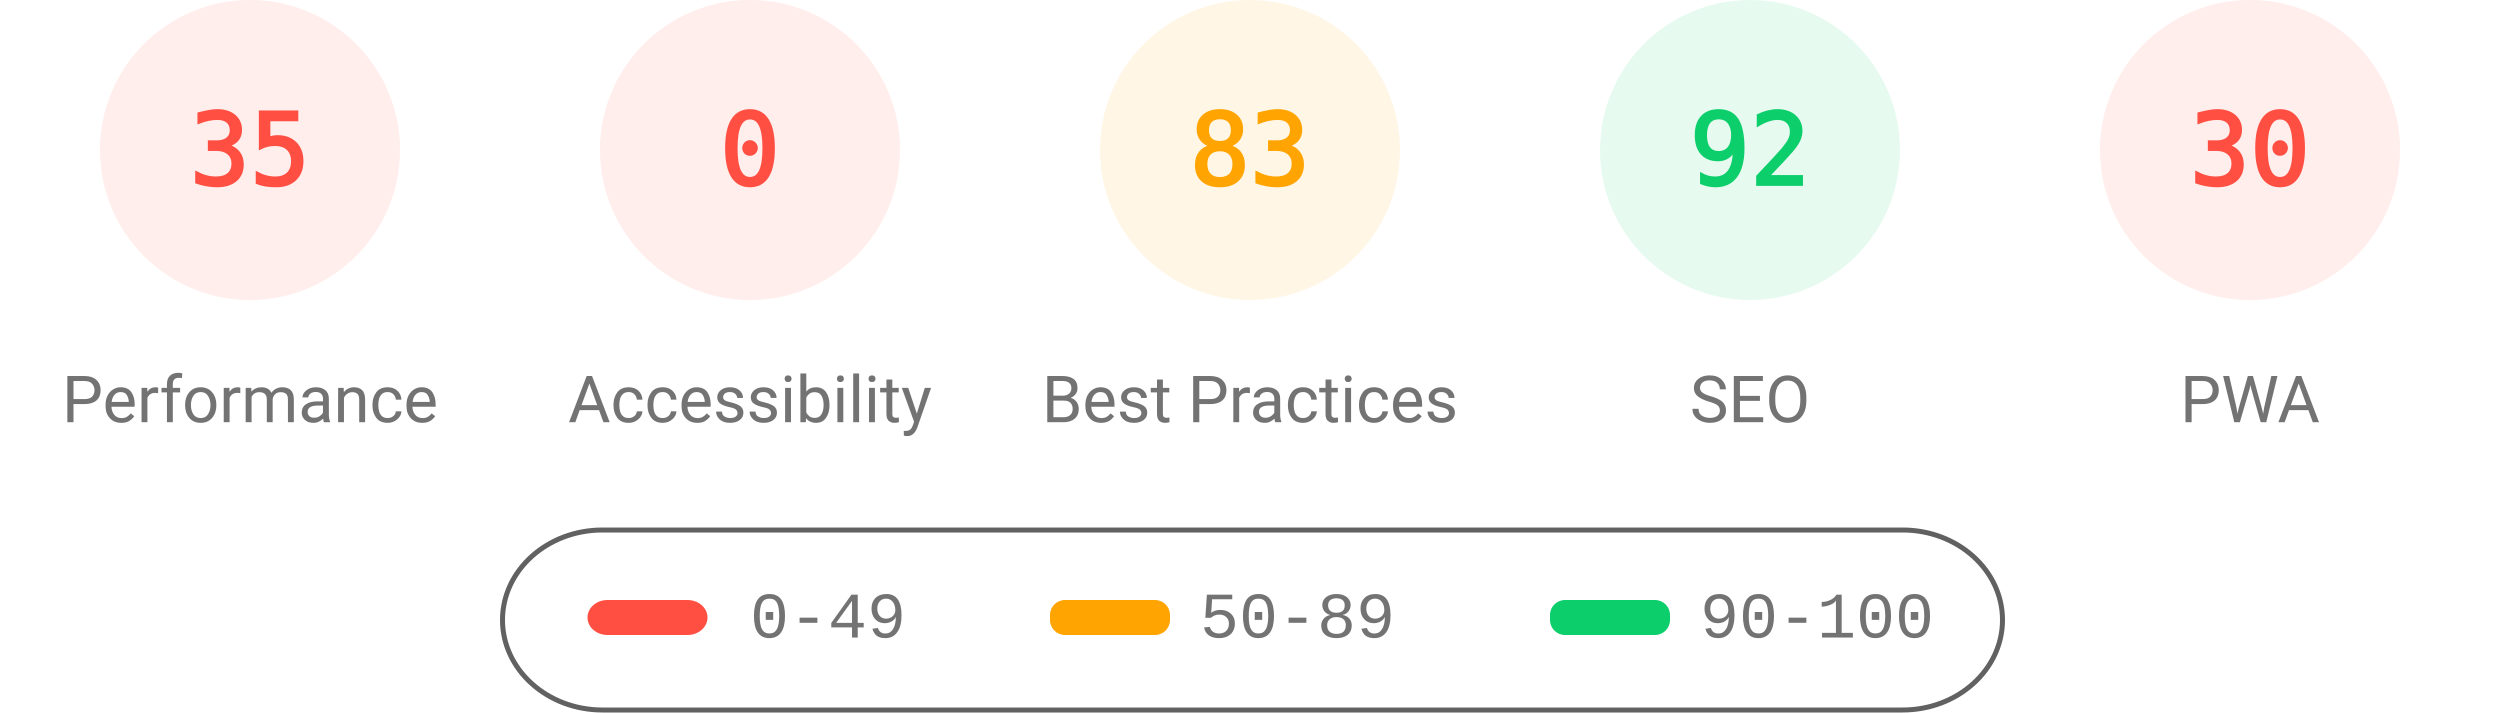
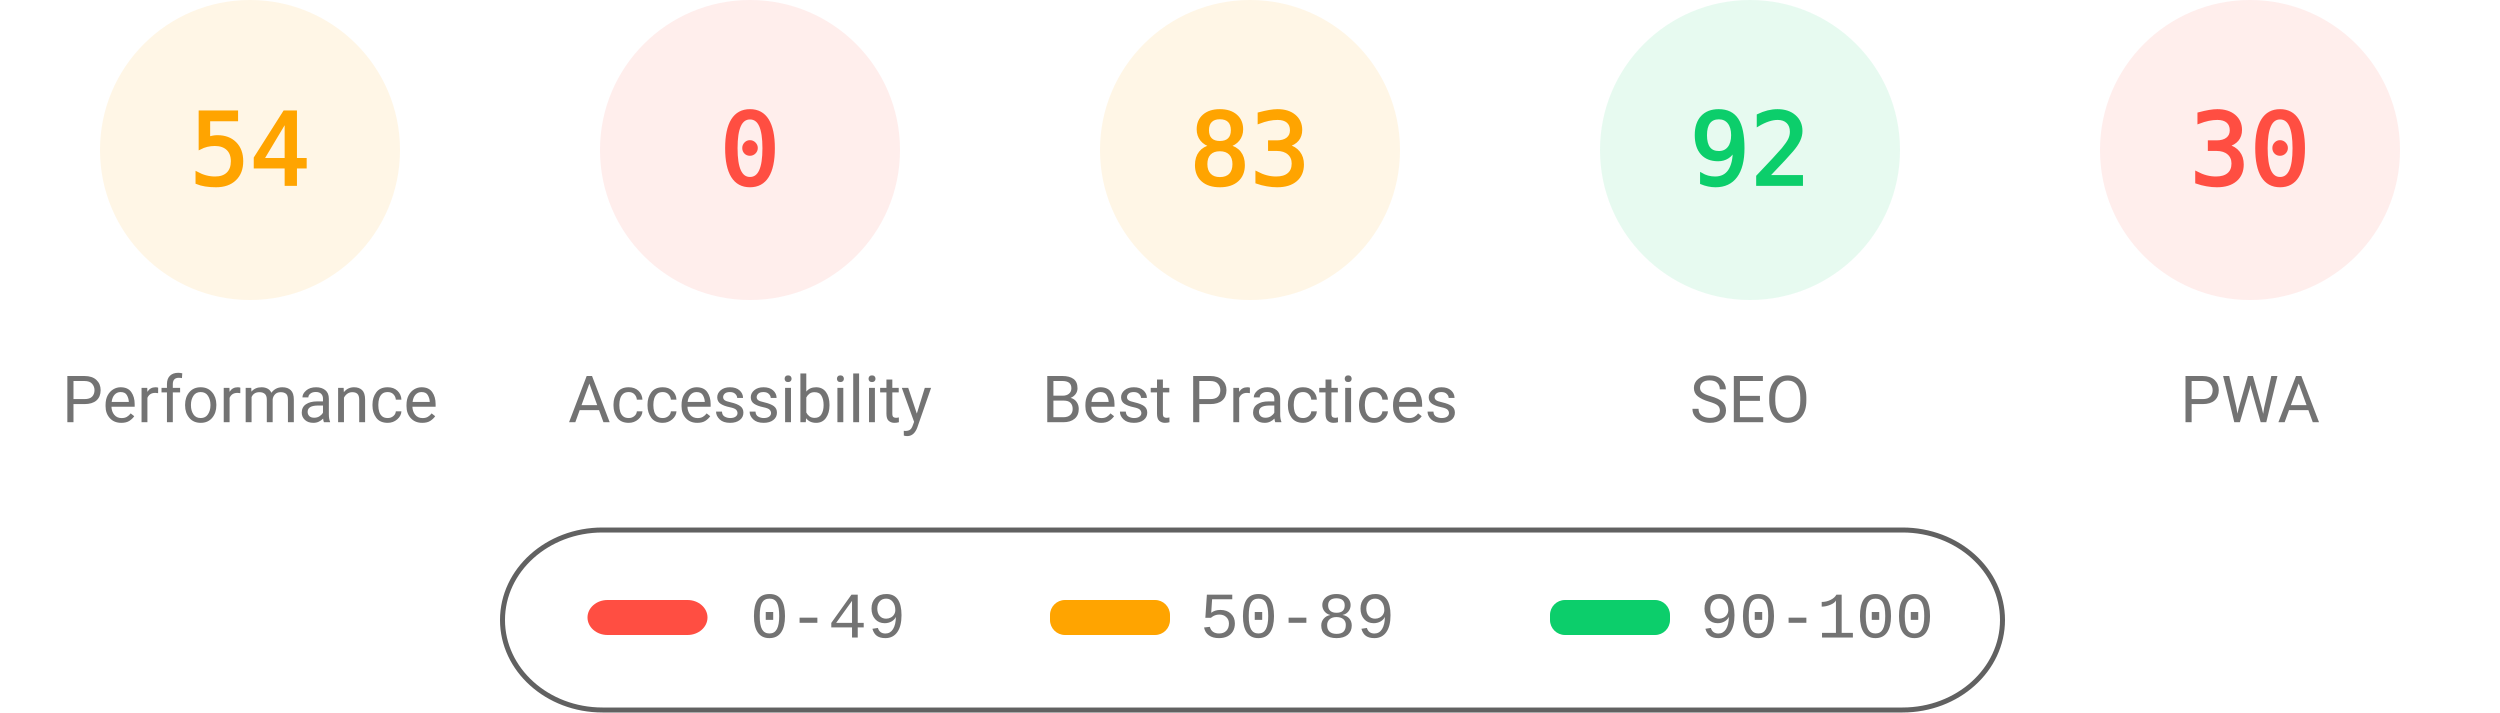
<svg xmlns="http://www.w3.org/2000/svg" fill="none" width="1000" height="285">
  <style>.gauge-base{opacity:.1}.gauge-arc{fill:none;animation-delay:250ms;stroke-linecap:round;transform:rotate(-90deg);transform-origin:100px 60px;animation:load-gauge 1s ease forwards}.guage-text{font-size:40px;font-family:monospace;text-align:center}.guage-red{color:#ff4e42;fill:#ff4e42;stroke:#ff4e42}.guage-orange{color:#ffa400;fill:#ffa400;stroke:#ffa400}.guage-green{color:#0cce6b;fill:#0cce6b;stroke:#0cce6b}.guage-undefined{color:#5c5c5c;fill:#5c5c5c;stroke:#5c5c5c}.guage-title{color:#737373;fill:#737373;stroke:none;font-size:26px;line-height:26px;font-family:Roboto,Halvetica,Arial,sans-serif}@keyframes load-gauge{from{stroke-dasharray:0 352.858}}</style>
-   <svg class="guage-div guage-perf guage-red" viewBox="0 0 200 200" width="200" height="200">
+   <svg class="guage-div guage-perf guage-orange" viewBox="0 0 200 200" width="200" height="200">
    <circle class="gauge-base" r="56" cx="100" cy="60" stroke-width="8" />
-     <circle class="gauge-arc guage-arc-1" r="56" cx="100" cy="60" stroke-width="8" style="stroke-dasharray:123.15,351.858" />
-     <text class="guage-text" x="100" y="60" alignment-baseline="central" dominant-baseline="central" text-anchor="middle">35</text>
+     <circle class="gauge-arc guage-arc-1" r="56" cx="100" cy="60" stroke-width="8" style="stroke-dasharray:190.003,351.858" />
+     <text class="guage-text" x="100" y="60" alignment-baseline="central" dominant-baseline="central" text-anchor="middle">54</text>
    <text class="guage-title" x="100" y="160" alignment-baseline="central" dominant-baseline="central" text-anchor="middle">Performance</text>
  </svg>
  <svg class="guage-div guage-acc guage-red" viewBox="0 0 200 200" width="200" height="200" x="200">
    <circle class="gauge-base" r="56" cx="100" cy="60" stroke-width="8" />
    <circle class="gauge-arc guage-arc-2" r="56" cx="100" cy="60" stroke-width="8" style="stroke-dasharray:0,351.858" />
    <text class="guage-text" x="100" y="60" alignment-baseline="central" dominant-baseline="central" text-anchor="middle">0</text>
    <text class="guage-title" x="100" y="160" alignment-baseline="central" dominant-baseline="central" text-anchor="middle">Accessibility</text>
  </svg>
  <svg class="guage-div guage-best guage-orange" viewBox="0 0 200 200" width="200" height="200" x="400">
    <circle class="gauge-base" r="56" cx="100" cy="60" stroke-width="8" />
    <circle class="gauge-arc guage-arc-3" r="56" cx="100" cy="60" stroke-width="8" style="stroke-dasharray:292.042,351.858" />
    <text class="guage-text" x="100" y="60" alignment-baseline="central" dominant-baseline="central" text-anchor="middle">83</text>
    <text class="guage-title" x="100" y="160" alignment-baseline="central" dominant-baseline="central" text-anchor="middle">Best Practices</text>
  </svg>
  <svg class="guage-div guage-seo guage-green" viewBox="0 0 200 200" width="200" height="200" x="600">
    <circle class="gauge-base" r="56" cx="100" cy="60" stroke-width="8" />
    <circle class="gauge-arc guage-arc-4" r="56" cx="100" cy="60" stroke-width="8" style="stroke-dasharray:323.709,351.858" />
    <text class="guage-text" x="100" y="60" alignment-baseline="central" dominant-baseline="central" text-anchor="middle">92</text>
    <text class="guage-title" x="100" y="160" alignment-baseline="central" dominant-baseline="central" text-anchor="middle">SEO</text>
  </svg>
  <svg class="guage-div guage-pwa guage-red" viewBox="0 0 200 200" width="200" height="200" x="800">
    <circle class="gauge-base" r="56" cx="100" cy="60" stroke-width="8" />
    <circle class="gauge-arc guage-arc-4" r="56" cx="100" cy="60" stroke-width="8" style="stroke-dasharray:105.557,351.858" />
    <text class="guage-text" x="100" y="60" alignment-baseline="central" dominant-baseline="central" text-anchor="middle">30</text>
    <text class="guage-title" x="100" y="160" alignment-baseline="central" dominant-baseline="central" text-anchor="middle">PWA</text>
  </svg>
  <svg width="604" height="76" x="200" y="210">
    <path fill="none" id="canvas_background" d="M-1-1h604v80H-1z" />
    <rect fill-opacity="0" stroke="#616161" stroke-width="2" rx="40" id="svg_2" height="72" width="600" y="2" x="1" fill="#000" />
    <rect stroke="#000" rx="8" id="svg_3" height="14" width="48" y="30" x="35" stroke-opacity="null" stroke-width="0" fill="#ff4e42" />
    <rect stroke="#000" rx="6" id="svg_4" height="14" width="48" y="30" x="220" stroke-opacity="null" stroke-width="0" fill="#ffa400" />
    <rect stroke="#000" rx="6" id="svg_5" height="14" width="48" y="30" x="420" stroke-opacity="null" stroke-width="0" fill="#0cce6b" />
    <text xml:space="preserve" text-anchor="start" font-family="'Courier New', Courier, monospace" font-size="26" id="svg_6" y="45" x="100" stroke-opacity="null" stroke-width="0" stroke="#000" fill="#737373">0-49</text>
    <text xml:space="preserve" text-anchor="start" font-family="'Courier New', Courier, monospace" font-size="26" id="svg_7" y="45" x="280" stroke-opacity="null" stroke-width="0" stroke="#000" fill="#737373">50-89</text>
    <text xml:space="preserve" text-anchor="start" font-family="'Courier New', Courier, monospace" font-size="26" id="svg_8" y="45" x="480" stroke-opacity="null" stroke-width="0" stroke="#000" fill="#737373">90-100</text>
  </svg>
</svg>
